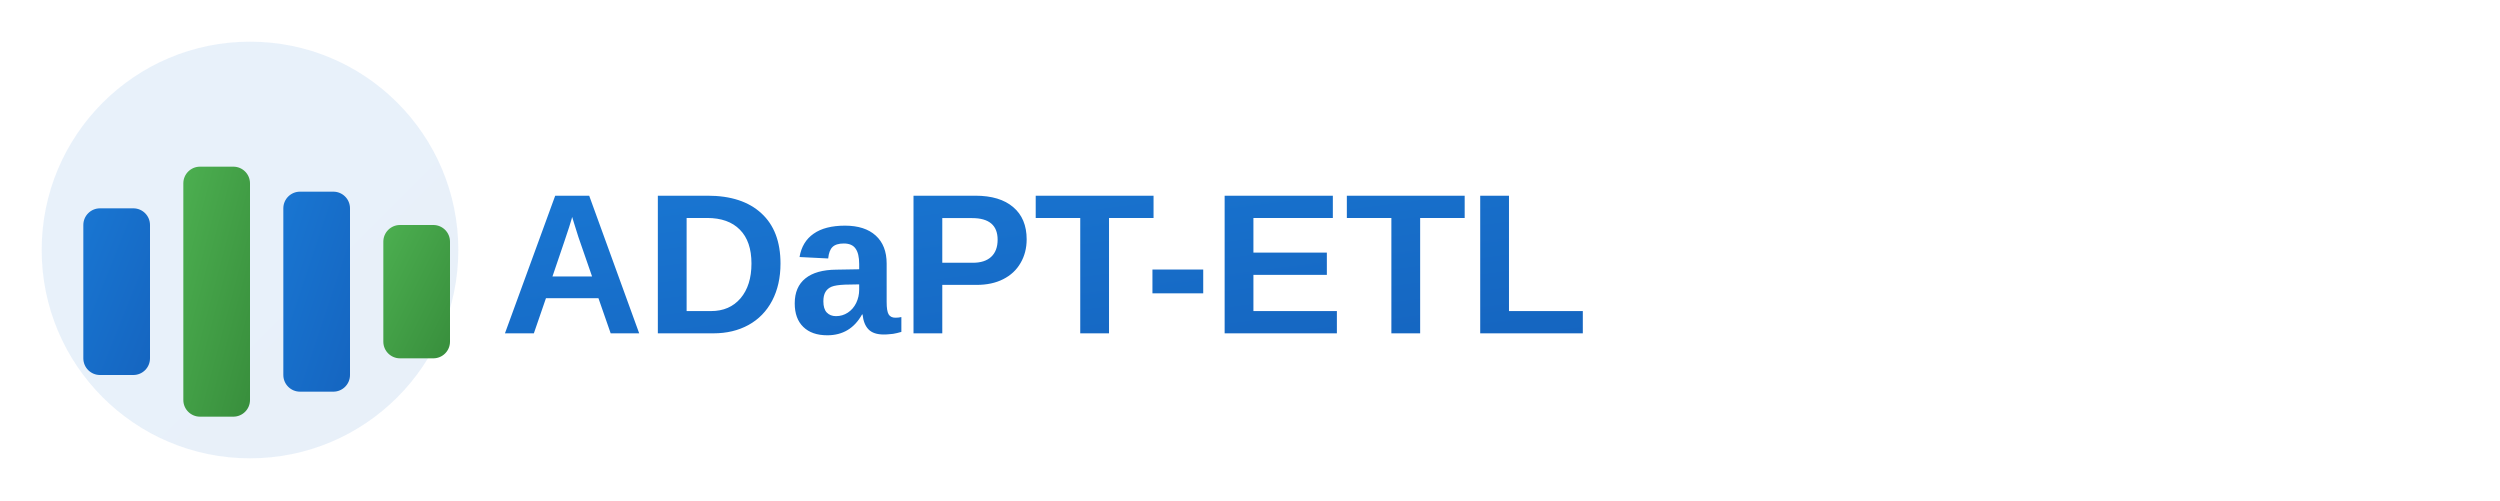
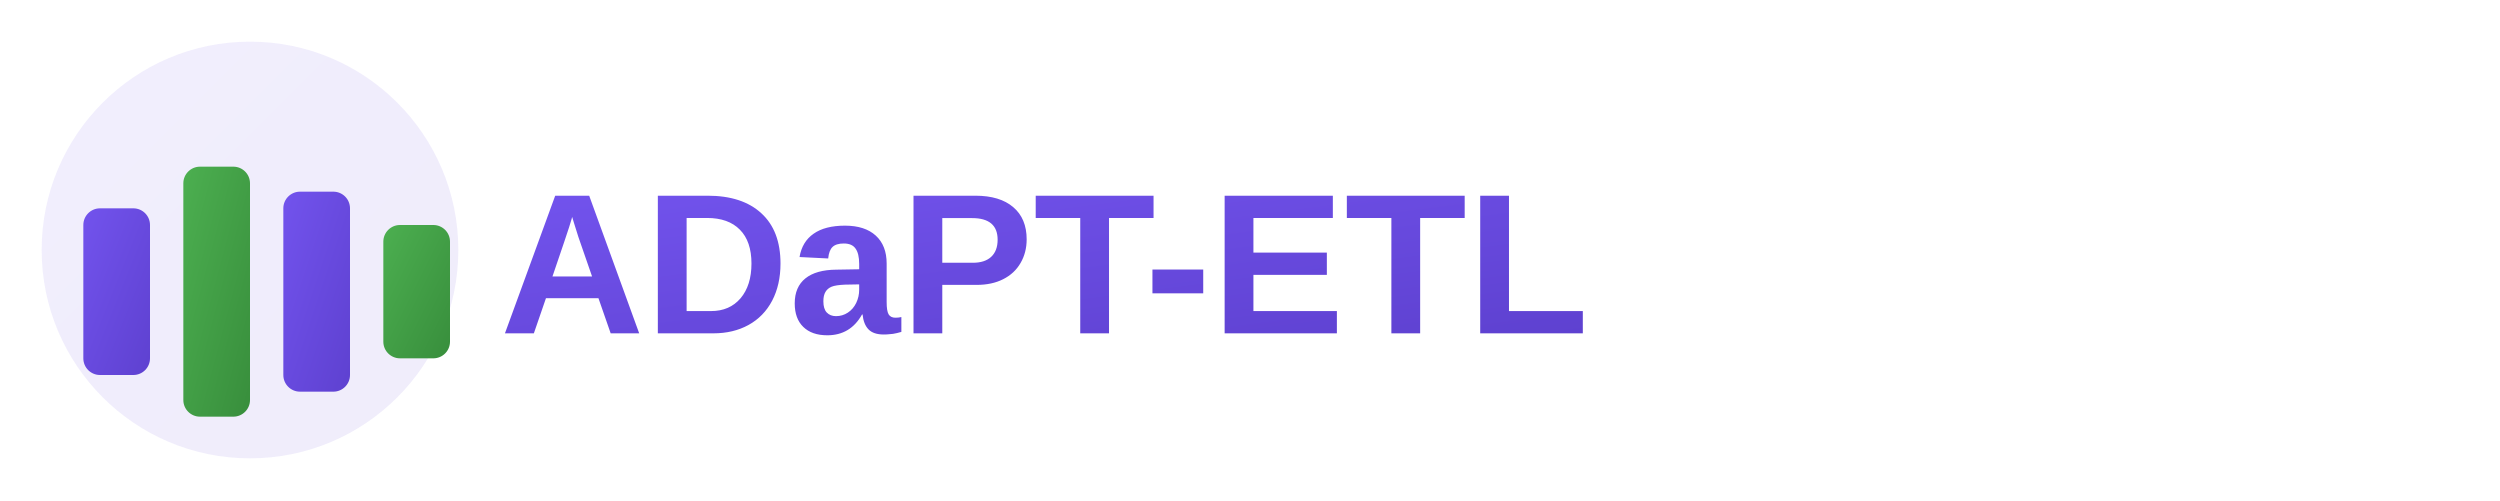
<svg xmlns="http://www.w3.org/2000/svg" viewBox="0 0 300 60" width="300" height="60">
  <defs>
    <linearGradient id="primaryGradient" x1="0%" y1="0%" x2="100%" y2="100%">
-       <stop offset="0%" style="stop-color:#1976d2;stop-opacity:1" />
-       <stop offset="100%" style="stop-color:#1565c0;stop-opacity:1" />
+       <stop offset="0%" style="stop-color:#7253ed;stop-opacity:1" />
+       <stop offset="100%" style="stop-color:#5e41d0;stop-opacity:1" />
    </linearGradient>
    <linearGradient id="accentGradient" x1="0%" y1="0%" x2="100%" y2="100%">
      <stop offset="0%" style="stop-color:#4caf50;stop-opacity:1" />
      <stop offset="100%" style="stop-color:#388e3c;stop-opacity:1" />
    </linearGradient>
  </defs>
  <circle cx="30" cy="30" r="25" fill="url(#primaryGradient)" opacity="0.1" />
  <g transform="translate(10, 15)">
    <rect x="0" y="10" width="8" height="20" rx="2" fill="url(#primaryGradient)" />
    <rect x="12" y="5" width="8" height="30" rx="2" fill="url(#accentGradient)" />
    <rect x="24" y="8" width="8" height="24" rx="2" fill="url(#primaryGradient)" />
    <rect x="36" y="12" width="8" height="16" rx="2" fill="url(#accentGradient)" />
    <line x1="8" y1="20" x2="12" y2="20" stroke="url(#primaryGradient)" stroke-width="2" />
    <line x1="20" y1="20" x2="24" y2="20" stroke="url(#primaryGradient)" stroke-width="2" />
    <line x1="32" y1="20" x2="36" y2="20" stroke="url(#primaryGradient)" stroke-width="2" />
  </g>
  <g transform="translate(60, 10)">
    <text x="0" y="30" font-family="'Segoe UI', Arial, sans-serif" font-size="24" font-weight="700">
      <tspan fill="url(#primaryGradient)">ADaPT-ETL</tspan>
    </text>
  </g>
</svg>
